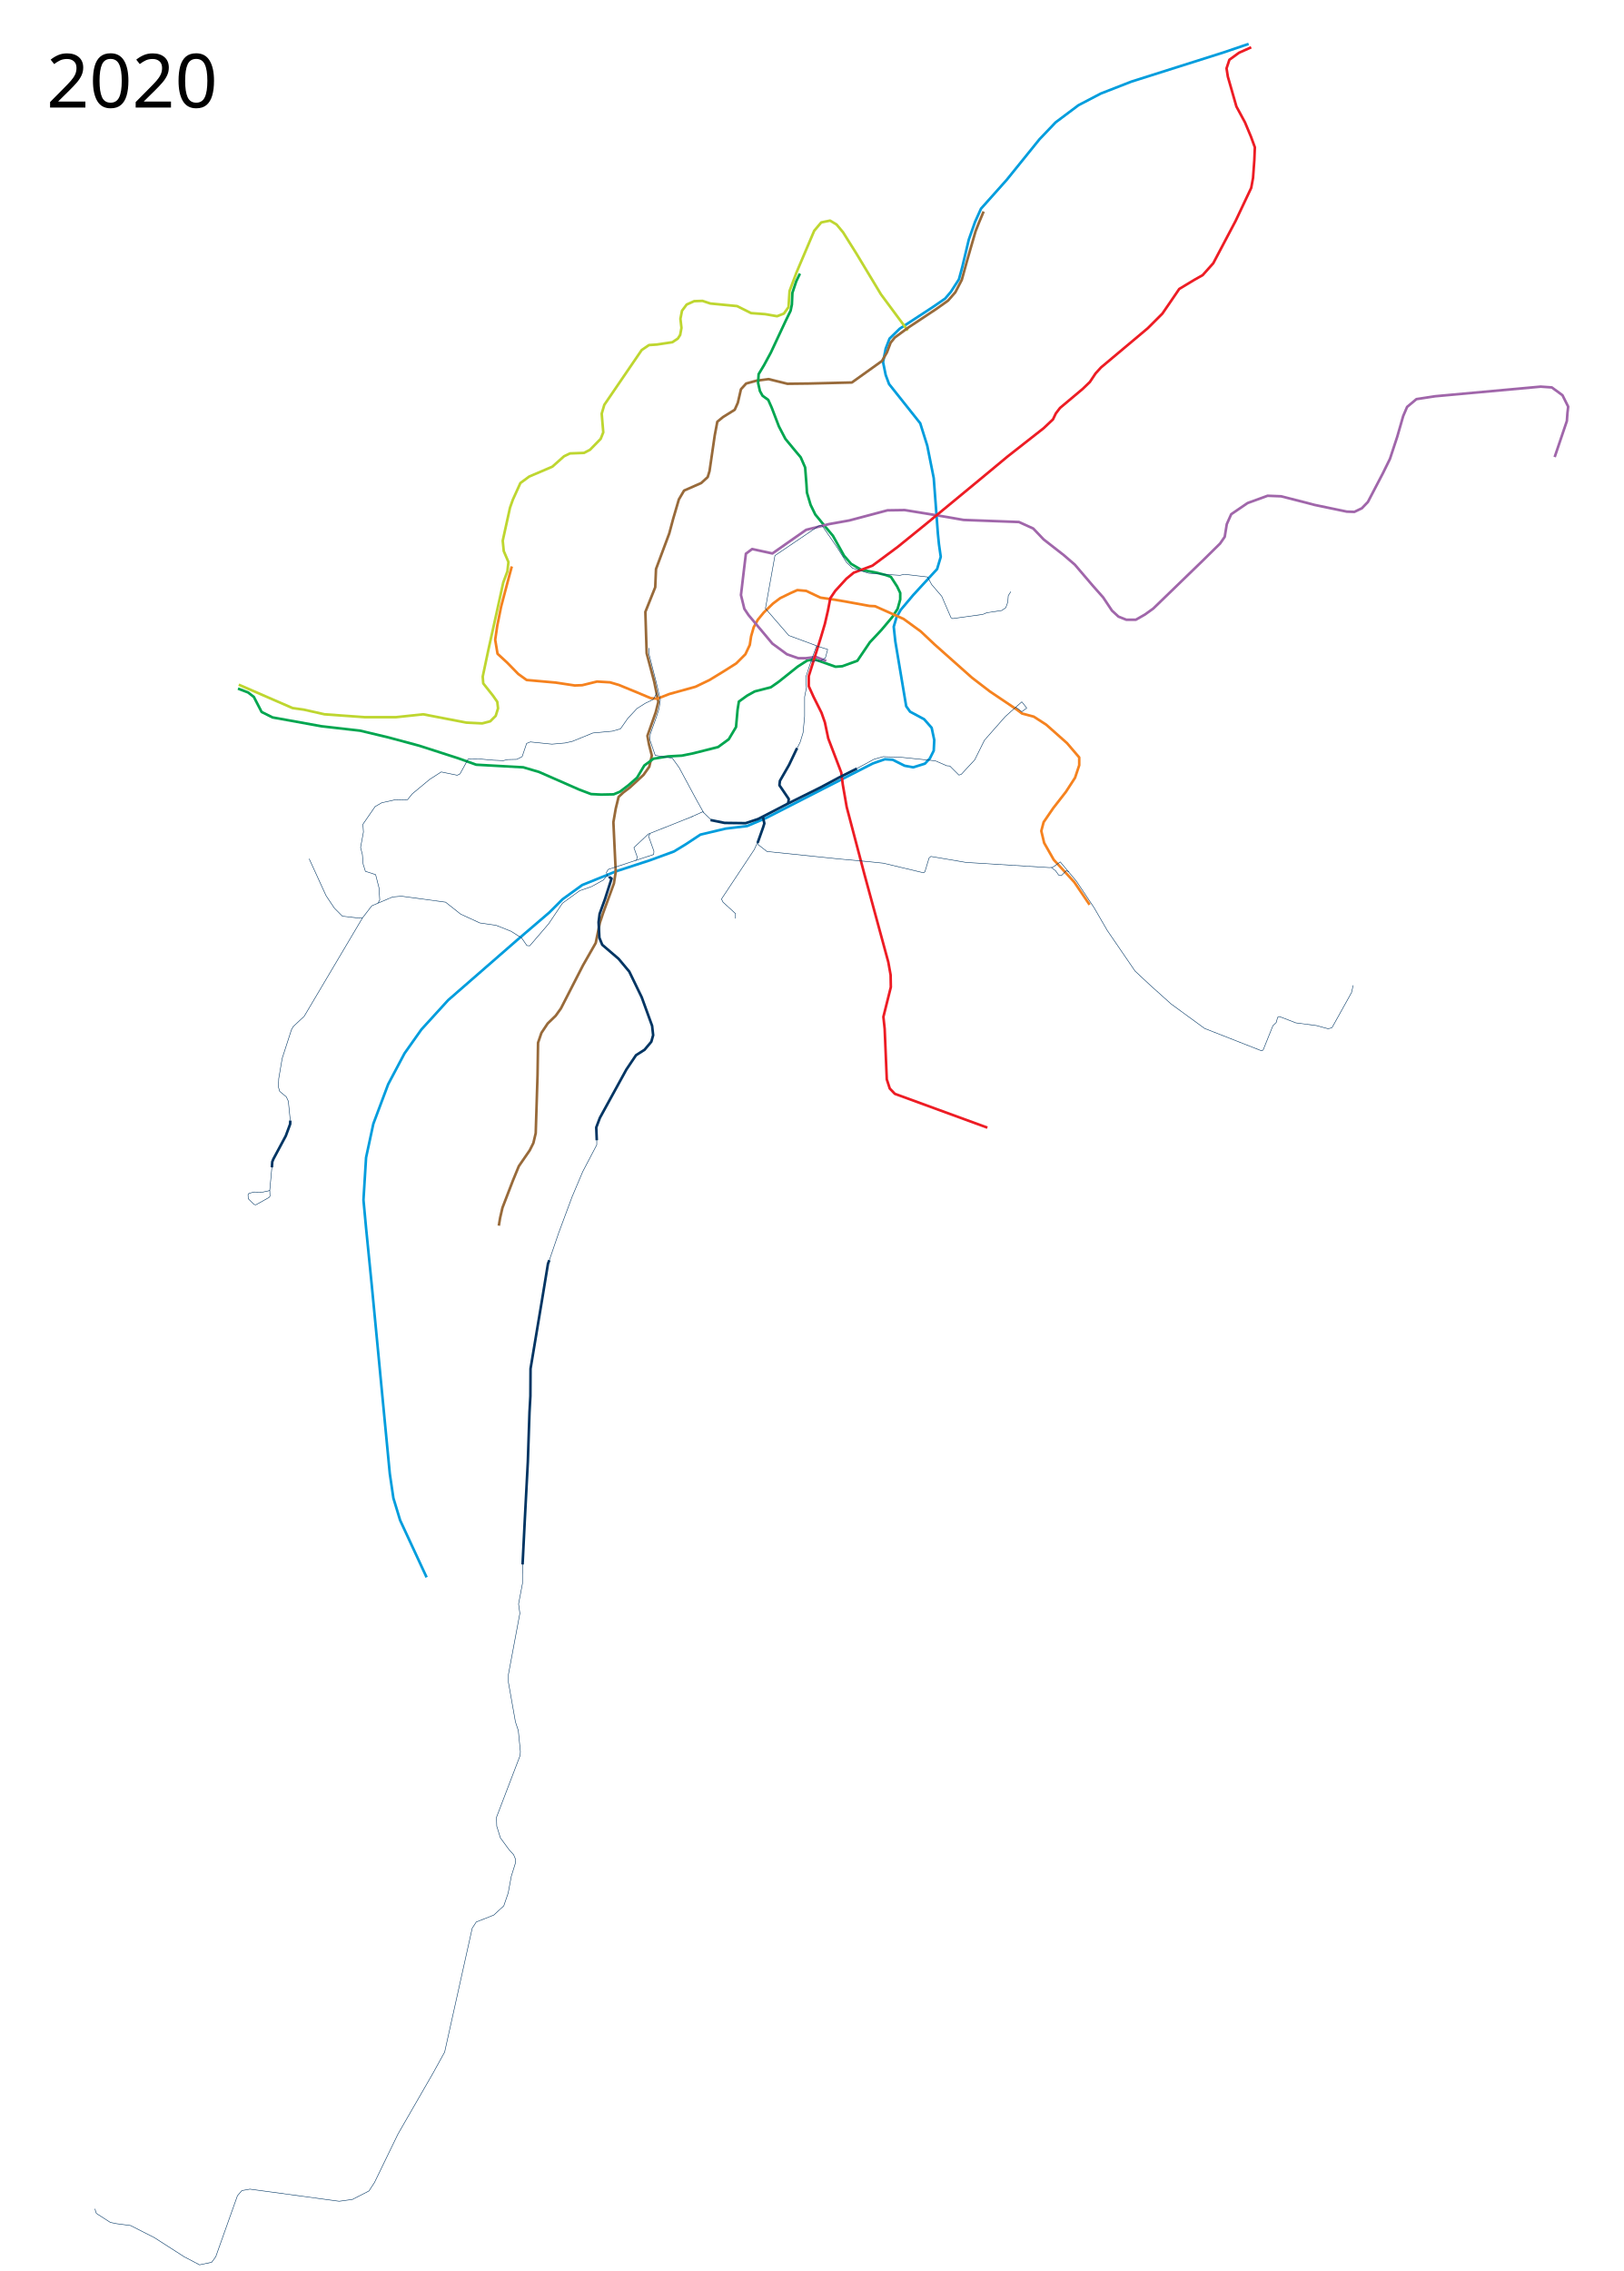
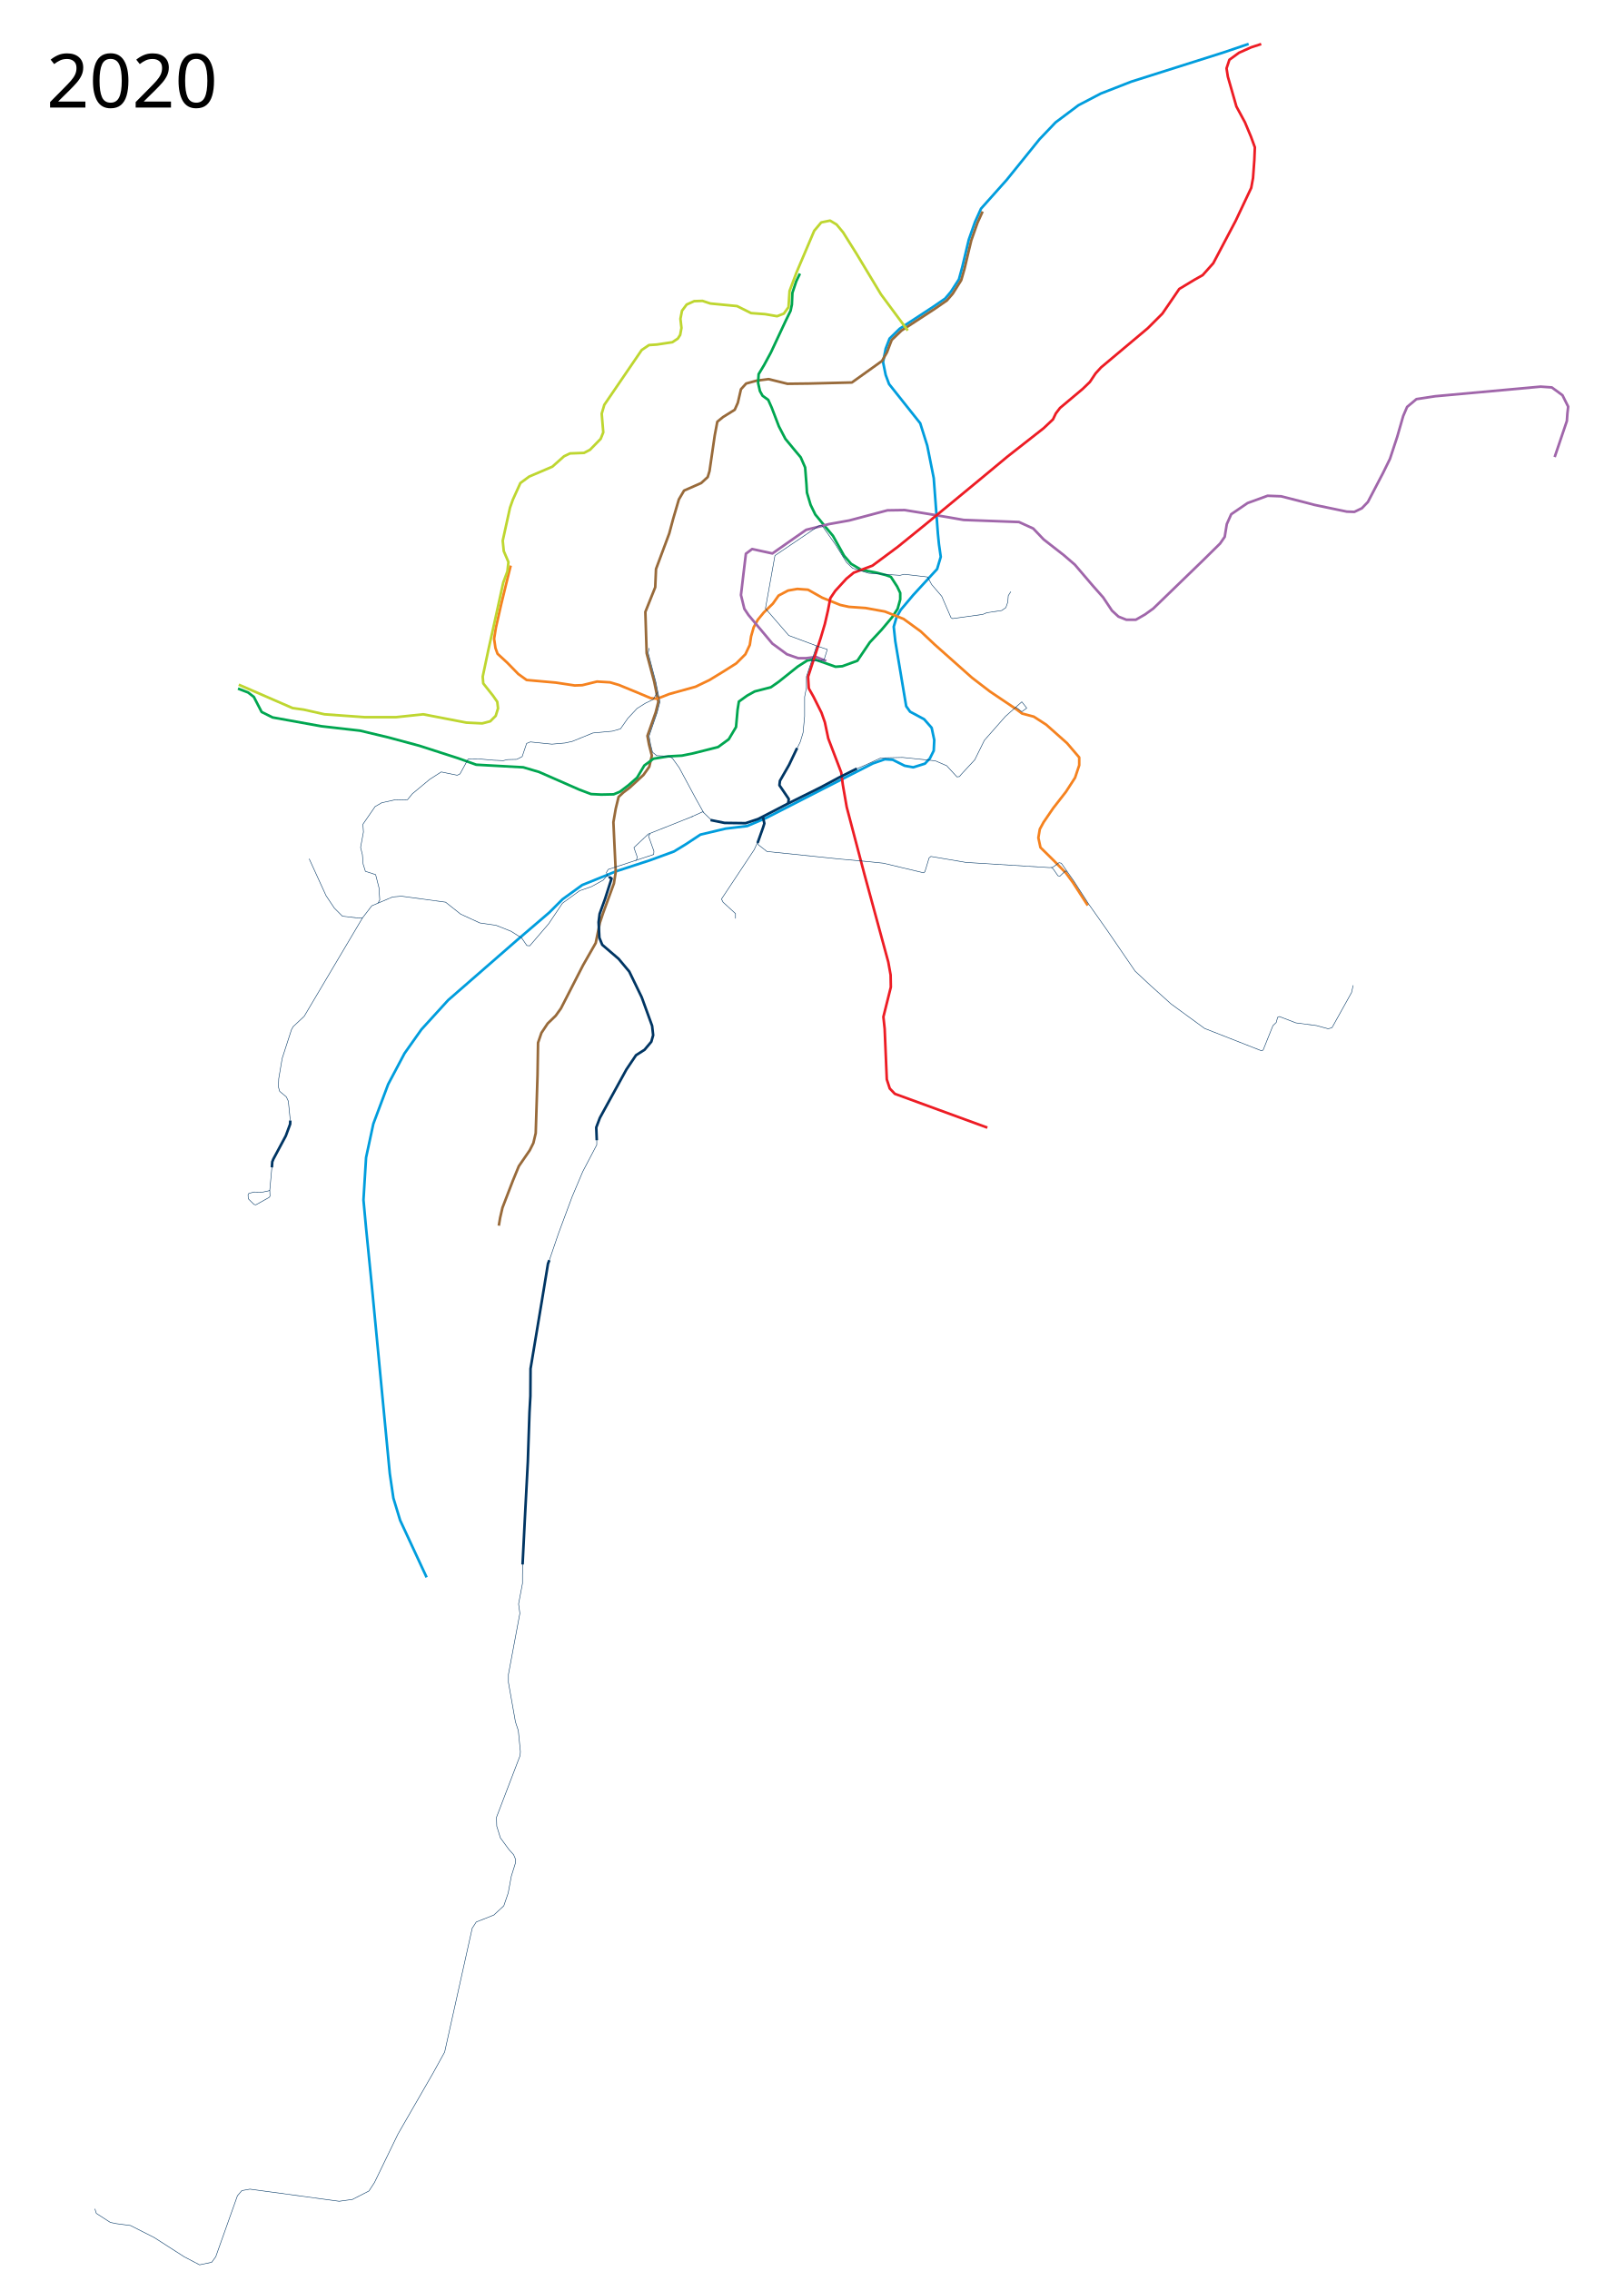
<svg xmlns="http://www.w3.org/2000/svg" viewBox="-225, 0, 3125, 4370" width="3125" height="4370">
  <path d="M2178 84.5l-47 16-178.5 56.5-59 23-43 22.5-44 33-31 32.5-63 78-49.5 55.5-11.5 25.5-12 34-12.5 52.5-6.5 24-15.5 24-11 13-24 16.5-63.5 41.5-19.5 19-7.5 19.5-5 26 5 24.5 6.5 17.5 60 75.5 13.5 43L1572 920l8 107 2 20 3.5 24.5-7 23.5-46 50-24 28.5-8 14-5.5 18.5 3 28 21 125 7.5 10.5 27 14.5 14.5 16.5 5 23.5-1 20.5-7.5 15-9.5 10-22.5 7-16.5-3-23-11.5-15-1-23 8-99 50.5-106.5 54.5-36.5 15.5-41.5 5-48.5 11.5-28 18.5-23 14-46.5 17-64.5 21-65.5 26.5-38 27.5L832 1756l-62.5 53.5-132 115L586 1981l-32.5 46-31.5 59.5-28.5 76-14 65-5 81.5 5 54 11 110.5 34.658 362.11 6.947 47.236 12.967 42.605 50.94 109.755" fill="none" stroke="#009ddd" stroke-width="5" stroke-linejoin="round" />
-   <path d="M1522 636l-51.5-69.5-47-78-26-41.5-12.5-15-12.5-7.5-17 3.5-13.5 16-34 80-13.5 36-1 15-1 16-9 12.5-13 5-23-4-27-2-27-13.5-51.5-5-15-5-16 .5-14.5 6.5-9 12-3 15.5 2 17.5-2.5 13.5-4.5 7-10.5 7-30 4.5-15 1-14 9.5L938 779l-5 17 3 36-5 12.5-20.5 21-11.5 6-27 1-11.5 5.5-22.5 20-44.5 19-17 12.5-14.5 32-5.5 15.5-14 63.5 2 20 9 21-2 18-8 21.5-13.5 61.5-15 67.5-11 52 1 13 19 24 8 11.5 1.5 12.5-4.5 14.5-10.5 10.5-15.5 4-30.5-1.5-83-16-52 5.5h-61l-77-5.5-40-9-21.5-3-103.5-45" fill="none" stroke="#bed630" stroke-width="5" stroke-linejoin="round" />
-   <path d="M1668 407l-9 21.5-6.5 16.5-10 34.5-7 24.5-9.5 34.5-12.5 24-14 16-22.5 16-53.5 35.5-26.5 19.5-8 10-7 18.5-9.5 16.5-58 41.5-82 2-42 .5-36.5-9-23 3-20 5.5-10 11-6 26-6 13.5-22.5 14-11 9-5 26.5-10 68.5-3.5 11.5-12.5 11.5-33 14.5-10 17-11 37.5-7.5 28-25.5 68.5-1.5 35-19 47.5 2.5 79.5 14.5 54.5 8 39-5 20-16 45.5 3 16.5 5.5 21.5-5 21.5-11 15.5-26.5 24.5-12.5 9.5-9 8.5-5.5 22.5-4.5 26 2 43 2.5 52.5-3.5 22.5-21 57.5-6 18-8 39-24.5 43-42.5 83-10 14-15.5 15-12 18-6.5 19-1 62.5-3.5 111.5-4.5 19-7 14-21 30.5-11.5 28-20 52-4.5 19.5-2.5 15" fill="none" stroke="#986a3a" stroke-width="5" stroke-linejoin="round" />
+   <path d="M1666.056 407l-9.92 21.807-11.82 33.583-5.6 23.043-7.41 31.354-6.431 22.429-16.285 25.841-11.34 13.136-23.626 16.307-63.627 41.535-18.828 18.068-2.68 6.727L1482 678l-9.5 16.5-58 41.5-82 2-42 .5-36.5-9-23 3-20 5.5-10 11-6 26-6 13.5-22.5 14-11 9-5 26.5-10 68.5-3.5 11.5-12.5 11.5-33 14.5-10 17-11 37.5-7.5 28-25.5 68.5-1.5 35-19 47.5 2.5 79.5 14.5 54.5 8 39-5 20-16 45.5 3 16.5 5.5 21.5-5 21.5-11 15.5-26.5 24.5-12.5 9.5-9 8.5-5.5 22.5-4.5 26 2 43 2.5 52.5-3.5 22.5-21 57.5-6 18-8 39-24.5 43-42.5 83-10 14-15.5 15-12 18-6.5 19-1 62.5-3.5 111.5-4.5 19-7 14-21 30.5-11.5 28-20 52-4.5 19.5-2.5 15" fill="none" stroke="#986a3a" stroke-width="5" stroke-linejoin="round" />
  <path d="M233 1325l19.5 7.5 11 8.5 15 29 21 10.5 94 17 74.5 8.5 54.5 13 59.5 16 74.5 24 35 12.5 90.5 5 30.5 9 77.5 34 22.5 8.5 19.5 1 24-.5 12-5 16.5-12.5 16.5-14.5 14-23.5 17.5-13 28-4.5 27-1.5 22-4.5 47.5-12 20.5-15 14-23.5 3-33.5 2.5-15.5 16-11.5 14.5-8 31-8 15-10.5 37-29.5 18-11.5 13.5-2.5 41 14.5 13-1 29-10.5 24-35.5 22.5-24 21-25 10-15.5 5-18V1141l-6-12.5-12-18.5-10-3.5-20-5-27-5-19.5-11.5-13.5-15.5-21.5-38.5-13.5-16-20.5-25-9-18.5-7-23.5-1-16.5-2.5-32-8.5-19.5-10.5-12.5-19-23-12.5-24-14-36.5-6.5-14.5-11-8-5-9-3.5-15.5 1-17 10.5-17.5 13-24 28.5-61 9.5-19.5 2.5-12 1-22.5 7.5-22.5 7-14.5" fill="none" stroke="#00a650" stroke-width="5" stroke-linejoin="round" />
-   <path d="M760 1090l-8.5 31.5-12 45.5-7.5 37-4 27 4.5 27 18.5 17 21.5 22 16 11.5 56 5 36.5 5.5 14.5-.5 28.5-7 25 1.5 17 5 36.5 15 25 10.5 12.5 1 23-9 50.5-14 27-13 27-16.5 24.5-15.5 17.5-17.5 8.5-18 2.5-16.5 5-17.5 8-14.5 11.5-14 17.5-17 14-10.5 19.5-9.5 13.5-6 17 1.5 27.5 13 27.5 4 20.5 3.5 46.5 8.5 10.5.5 55 24.5 33 24 26.5 25 72 64 34.5 26.5 50.5 34 11.5 8.5 22.5 6 24 15.5 40 35.5 23.5 27.5v15l-8 24-17.5 27-24.5 31.5-18.5 27-4.5 17 5.5 23 18.5 32.5 23.5 25.5 16 17.5 29.5 43.5" fill="none" stroke="#f5821f" stroke-width="5" stroke-linejoin="round" />
+   <path d="M757.852 1088.364l-8.705 35.08-9.545 39.26-10.16 44.672-3.526 21.803 2.595 17.779L732.5 1258l18.5 17 21.5 22 16 11.5 56 5 36.5 5.5 14.5-.5 28.5-7 25 1.5 17 5 36.5 15 25 10.5 12.5 1 23-9 50.5-14 27-13 27-16.5 24.5-15.5 17.5-17.5 8.5-18 2.5-16.5 5-17.5 8-14.5 11.5-14 17.5-17 10.829-15.41 18.272-9.704 17.899-3.136 20.58 1.5 27.193 15.353 34.968 14.024 16.51 3.603 32.18 2.26 36.993 6.74L1514 1191l33 24 26.5 25 72 64 34.5 26.5 50.5 34 11.5 8.5 22.5 6 24 15.5 40 35.5 23.5 27.5v15l-8 24-17.5 27-24.5 31.5-18.5 27-7.364 13.522-2.786 16.556 4.016 18.636 25.02 24.605L1826.5 1680l13.033 17.705 28.887 44.625" fill="none" stroke="#f5821f" stroke-width="5" stroke-linejoin="round" />
  <path d="M1365 1272l-20-8-18.5 2.5H1311l-21.5-7.5-28-20.5-46-55-8-12-6.5-26.5 5.5-46.5 4-33 12-9 39 8.5 43.5-30.5 21.5-15 44-11 39-7 41.5-11 32-8.5 33-.5 40 6.5 45 7.5 28.5 5 106.5 4 27.5 12.5 20 21 38.5 30 21.5 18.5 35 41 19.5 22 17 25.5 12.5 11.5 15 6h18.5l17.5-10 16-11.5 95-92 33.5-33 9-13 4-24.5 8.5-19L2176 968l38.5-14 26 1 49 12.5 15 4 62.5 13 14.5.5 14.5-7 11.5-12 29-55.5L2450 883l14-42.5 11.5-40 7.5-17.5 18-15 36-5.5 203-18.5 21.5 1.5 20.5 15 11 22-1.5 13-1 14.5-23.5 69.5" fill="none" stroke="#a066aa" stroke-width="5" stroke-linejoin="round" />
-   <path d="M2183 91l-23.5 10.5L2141 115l-5.5 16.5 2.5 16 16.5 57.5 16.5 30.5 11.5 27.5 7.5 20.5-1 24.5-2.5 34.5-3.5 19-30 63.5-43 81.5-20.5 23-16 9-29 17.5-15 22-17.5 25.5-28 28-43.5 36.5-46.5 39-10.5 11.5-11 16.5-14 13.5L1815 785l-8 10.5-5.5 11.5-18 17-69.5 54.5-53 44-106 87.5-52.5 42.5-48.5 36-36 13.5-14 11.5-21.5 23.5-9.5 14-4.5 23.5-6 26-8 27-23 73.5v19.5l9 20 15.5 31 6.5 18.5 6.5 31 25 65.5 3 23.5 7.5 43 34 129 46.015 169.146 4.5 24.959.41 23.323-14.321 57.284 2.455 22.913 4.092 97.383 5.728 17.594 9.82 10.23 177.99 65.058" fill="none" stroke="#ed1c24" stroke-width="5" stroke-linejoin="round" />
+   <path d="M1675.188 2169.89L1497.2 2104.83l-9.82-10.229-5.728-17.594-4.092-97.383-2.455-22.913 14.321-57.284-.41-23.323-4.5-24.96L1438.5 1682l-34-129-7.5-43-3-23.5-25-65.5-6.5-31-6.5-18.5-15.5-31-9-15.908-1.33-22.365 24.33-74.727 8-27 6-26 4.5-23.5 9.5-14 21.5-23.5 14-11.5 36-13.5 48.5-36 52.5-42.5 106-87.5 53-44 69.5-54.5 18-17 5.5-11.5 8-10.5 43.5-36.5 14-13.5 11-16.5L1894 707l46.5-39 43.5-36.5 28-28 17.5-25.5 15-22 29-17.5 16-9 20.5-23 43-81.5 30-63.5 3.5-19 2.5-34.5 1-24.5-7.5-20.5-11.5-27.5-16.5-30.5-16.5-57.5-2.5-16 5.5-16.5 18.5-13.5L2183 91l19.2-6.244" fill="none" stroke="#ed1c24" stroke-width="5" stroke-linejoin="round" />
  <path d="M1424 1479l-34 17-35.5 19-60.5 30-60 31-24 8-40.5-.5-27-5.5" fill="none" stroke="#003563" stroke-width="5" stroke-linejoin="round" />
  <path d="M1243 1571l3 13.5-2.5 8-10.5 29.5M1292 1545.5l1-8-18-26.5 1-8.5 17.5-30.5 15.5-32.5" fill="none" stroke="#003563" stroke-width="5" stroke-linejoin="round" />
  <path d="M923.5 2193.091V2203l-27 51.5L876 2303l-26 70-20.5 60-6.5 41.5-26.61 158.302-.655 54.359L788 2864l-6.5 129.5-1 36.5v17l-7.5 39.5 2.5 18-22 117.5v15.5l13.5 76 5.5 16.5 4 40.5-.5 7.5-45.5 119 .5 17 7 22.5 16.5 22.5 9 10 4 9.5-1 8-7.5 24-5.931 32.055-8.486 24.748-19.091 17.678-33.942 13.435-7.778 12.02-53.033 238.296-22.627 41.012-67.175 116.673-45.255 93.338-10.607 16.263-31.82 16.264-25.455 3.535-171.827-23.334-15.557 2.828-8.485 9.9-41.72 117.38-7.777 10.606-23.335 4.95-29.698-15.557-57.276-36.77-45.962-23.334-26.87-3.535-12.02-2.475-26.871-17.324-2.828-8.84" fill="none" stroke="#003563" stroke-linejoin="round" />
  <path d="M950.5 1690l-5.5-3.5-3-7.5 3.5-6 87.227-28.677M1106.5 1571.5l21-9.5 16.5 16" fill="none" stroke="#003563" stroke-width="1px" stroke-linejoin="round" />
  <path d="M1108 1571l-85.5 34-27.5 26 6.5 18.5-2 6.5" fill="none" stroke="#003563" stroke-width="1px" stroke-linejoin="round" />
-   <path d="M1026.5 1604l-3.5 4.5 10.5 29.5-.5 7M943.5 1684.5l-7.5 9-22.5 12.5-23 8-33 24-26.5 39.5-36.5 42.5-5.5-.5-10-14.5-20.5-13-29-11.5-31-4.5-37-17-29-23-85-11.5-17 1.5-40 17-18 23.5-12.5-.5-26-3-15.5-15.5-16-24-32.5-71M1129 1563.5l-14.5-26-32.5-60.5-13-18-33-5.5-10.5-30.5 1-10.5 11.5-32 5.373-16.948 2.442-17.11-8.105-34.584-13.68-53.09.322-11.7M1308 1442l7-14 5.5-18 3-31.5V1341l3.5-17.5-1-21 11.5-35 9.08-24.661 7.92 2.661 13.37 4.097-4.37 16.403-8 5-20 2M1421 1480.5l36-19.5 18-5 37 1.5 63 6.5 22 9.5 6 .5 17.5 17.5 4.5-1.5 26-28 18.5-37.5 40.5-46 31.5-28 9.5 12-9.5 7-12-9M1234.5 1617.5l-8 17.5-63 95 3 6 24 22v9.5" fill="none" stroke="#003563" stroke-width="1px" stroke-linejoin="round" />
-   <path d="M1232 1621l3 5 16 12.5 140 14.5 55 5 29 3 77.5 18.5 2.5-2 8-26.5 3.5-3 67.5 11.5 160.5 10 6.5-.5 14.5-10.5 2 2.5 29 34.5 34 51 25.5 44 53.534 78.224 29.606 27.575 39.766 35.701 64.437 47.022 109.428 42.958 3.192-1.45 18.867-47.023 6.386-6.095 2.612-9.869 3.483-1.451 31.638 12.19 39.766 5.225 22.35 6.096 4.354-1.161 3.192-1.161 37.444-67.34 3.193-13.933" fill="none" stroke="#003563" stroke-width="1px" stroke-linejoin="round" />
-   <path d="M1798.5 1669.5l8 6 6 8.5 5 1 9.5-9.5 5.5 2" fill="none" stroke="#003563" stroke-width="1px" stroke-linejoin="round" />
+   <path d="M1026.5 1604l-3.5 4.5 10.5 29.5-.5 7M943.5 1684.5l-7.5 9-22.5 12.5-23 8-33 24-26.5 39.5-36.5 42.5-5.5-.5-10-14.5-20.5-13-29-11.5-31-4.5-37-17-29-23-85-11.5-17 1.5-40 17-18 23.5-12.5-.5-26-3-15.5-15.5-16-24-32.5-71M1129 1563.5l-14.5-26-32.5-60.5-13-18-6.651-3.802-23.485-1.084-8.036-6.563-3.794-15.14-2.887-15.922 15.49-44.888 5.475-21.244-2.469-10.872-5.445-27.32-14.804-55.852 1.958-9.245M1308 1442l7-14 5.5-18 3-31.5V1341l3.5-17.5.023-21.512 10.068-30.499 9.49-28.65 7.92 2.661 12.654 4.2-6.11 19.676-5.545 1.624-18.41.49M1421 1480.5l16.871-7.225 32.321-14.82 41.808-.955 63 6.5 22 9.5 19.707 21.47 4.918-.708L1625 1490l26-28 18.5-37.5 40.5-46 31.5-28 9.5 12-9.5 7-12-9M1234.5 1617.5l-8 17.5-63 95 3 6 24 22v9.5" fill="none" stroke="#003563" stroke-width="1px" stroke-linejoin="round" />
+   <path d="M1232 1621l3 5 16 12.5 140 14.5 55 5 29 3 77.5 18.5 2.5-2 8-26.5 3.5-3 67.5 11.5 160.5 10 6.5-.5 12.045-8.966 4.455.966 24.09 34.295 29.294 45.374L1906 1790.5l53.534 78.224 29.606 27.575 39.766 35.701 64.437 47.022 109.428 42.958 3.192-1.45 18.867-47.023 6.386-6.095 2.612-9.869 3.483-1.451 31.638 12.19 39.766 5.225 22.35 6.096 4.354-1.161 3.192-1.161 37.444-67.34 3.193-13.933" fill="none" stroke="#003563" stroke-width="1px" stroke-linejoin="round" />
+   <path d="M1798.5 1669.5l3.397 2.522 9.069 13.103 3.772.898 10.318-9.91 3.352.671" fill="none" stroke="#003563" stroke-width="1px" stroke-linejoin="round" />
  <text x="-135.547" y="206.961" style="line-height:125%;-inkscape-font-specification:Sans" font-weight="400" font-size="144px" font-family="Sans" letter-spacing="0" word-spacing="0">
    <tspan x="-135.547" y="206.961">2020</tspan>
  </text>
  <text x="-135.547" y="4267.961" style="line-height:125%;-inkscape-font-specification:Sans" font-weight="400" font-size="144px" font-family="Sans" letter-spacing="0" word-spacing="0" />
  <path d="M947 1687.5l5 3-12.5 39-10.5 29-2 16 1.5 30 5.5 13.5 31.5 27 20.5 24.5 24 49.5 20 55 2 18-3.5 12.5-13 15.5-16.5 10.5-18.5 27.5-51 93-7 18.5 1 24.652" fill="none" stroke="#003563" stroke-width="5" stroke-linejoin="round" />
-   <path d="M1346.508 1242.637l-53.407-19.738-44.99-51.956 18.286-101.88 84.465-57.182 6.386-.29 27.865 40.346 19.157 30.477 11.61 11.03 30.768 9.579 60.373 4.063 8.418-2.032 44.7 5.225 7.837 14.513 19.447 22.64 17.706 40.927 2.902 2.031 58.342-8.127 7.547-3.193 29.026-4.354 7.837-5.514 3.773-10.74.87-12.19 4.935-7.838" fill="none" stroke="#003563" stroke-width="1px" stroke-linejoin="round" />
+   <path d="M1346.58 1242.839l-53.479-19.94-44.99-51.956 18.286-101.88 84.465-57.182 6.386-.29 25.406 36.006 21.616 34.817 11.61 11.03 30.768 9.579 60.373 4.063 8.418-2.032 44.7 5.225 7.837 14.513 19.447 22.64 17.706 40.927 2.902 2.031 58.342-8.127 7.547-3.193 29.026-4.354 7.837-5.514 3.773-10.74.87-12.19 4.935-7.838" fill="none" stroke="#003563" stroke-width="1px" stroke-linejoin="round" />
  <path d="M780.702 3010.45l4.34-86.797 5.786-110.813 3.183-95.188 1.736-31.248.29-52.657 21.699-129.908 11.862-72.043 2.604-6.944M298.248 2246.337l.724-10.705 2.17-5.352 23.87-44.557 8.39-22.712.29-6.8" fill="none" stroke="#003563" stroke-width="5" stroke-linejoin="round" />
  <path d="M298.248 2246.337l-4.05 43.978.434 11.573-2.025 2.46-25.172 14.032-3.616-.723-10.995-10.85-.434-7.957 1.591-2.459 9.982-2.604 15.913.29 12.875-2.75 1.592-1.301M333.691 2156.212l-3.761-37.179-3.906-8.39-12.73-10.56-2.46-8.391.579-15.913 6.654-39.204 17.794-54.972 3.327-6.076 21.266-19.964L472.5 1766.5M502.658 1737.555l3.183-5.93-1.447-23.147-6.51-25.46-19.674-6.366-4.34-13.888-1.446-18.227-3.472-13.888 5.497-29.656-1.013-14.9 23.436-33.996 12.73-7.378 24.159-5.353 25.46-.579 9.404-11.428 33.273-27.63 22.278-14.322 30.813 6.365 5.353-2.604 15.479-28.354 23.495-.222 25.574 2.25 18.617.819 8.388-2.046 17.594-.41 10.434-5.318 8.593-25.369 7.16-2.864 41.531 4.296 25.164-2.25 13.912-3.069 39.69-16.162 37.438-3.478 15.753-4.501 14.117-20.254 17.799-19.026 15.957-10.025 15.344-7.365 7.16-13.298" fill="none" stroke="#003563" stroke-linejoin="round" />
+   <path d="M1522 636l-51.5-69.5-47-78-26-41.5-12.5-15-12.5-7.5-17 3.5-13.5 16-34 80-13.5 36-1 15-1 16-9 12.5-13 5-23-4-27-2-27-13.5-51.5-5-15-5-16 .5-14.5 6.5-9 12-3 15.5 2 17.5-2.5 13.5-4.5 7-10.5 7-30 4.5-15 1-14 9.5L938 779l-5 17 3 36-5 12.5-20.5 21-11.5 6-27 1-11.5 5.5-22.5 20-44.5 19-17 12.5-14.5 32-5.5 15.5-14 63.5 2 20 9 21-2 18-8 21.5-13.5 61.5-15 67.5-11 52 1 13 19 24 8 11.5 1.5 12.5-4.5 14.5-10.5 10.5-15.5 4-30.5-1.5-83-16-52 5.5h-61l-77-5.5-40-9-21.5-3-103.5-45" fill="none" stroke="#bed630" stroke-width="5" stroke-linejoin="round" />
</svg>
